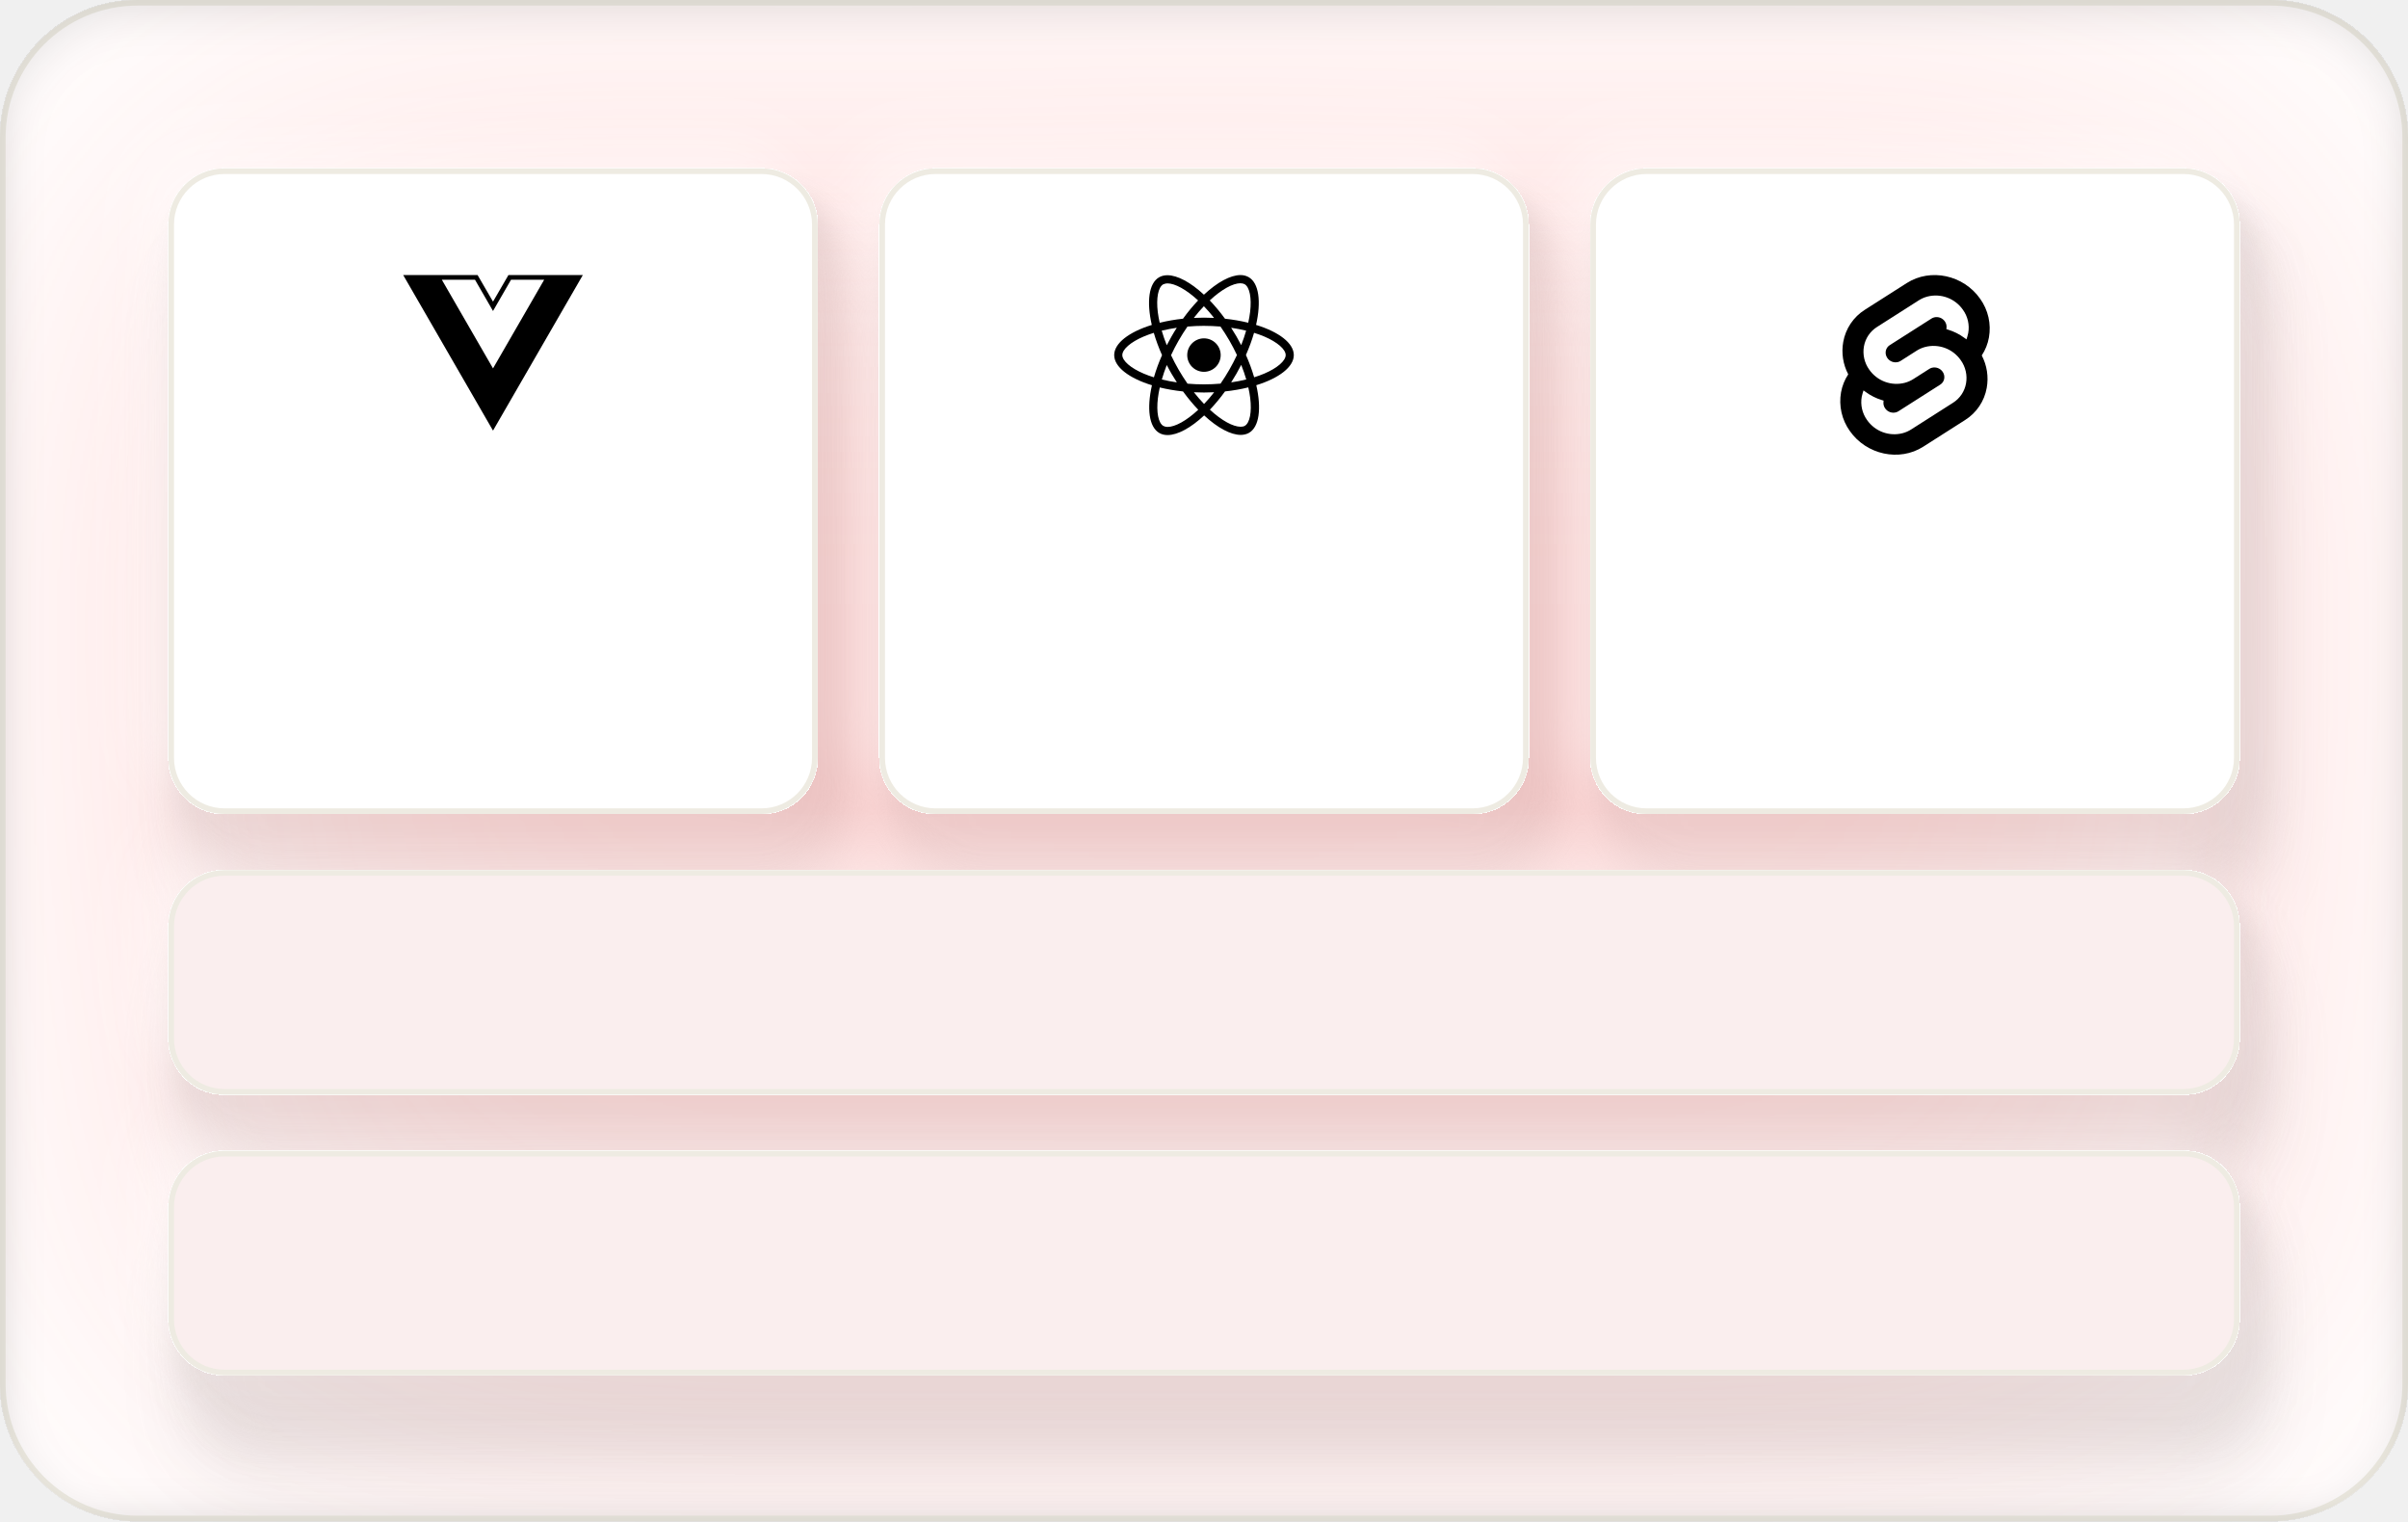
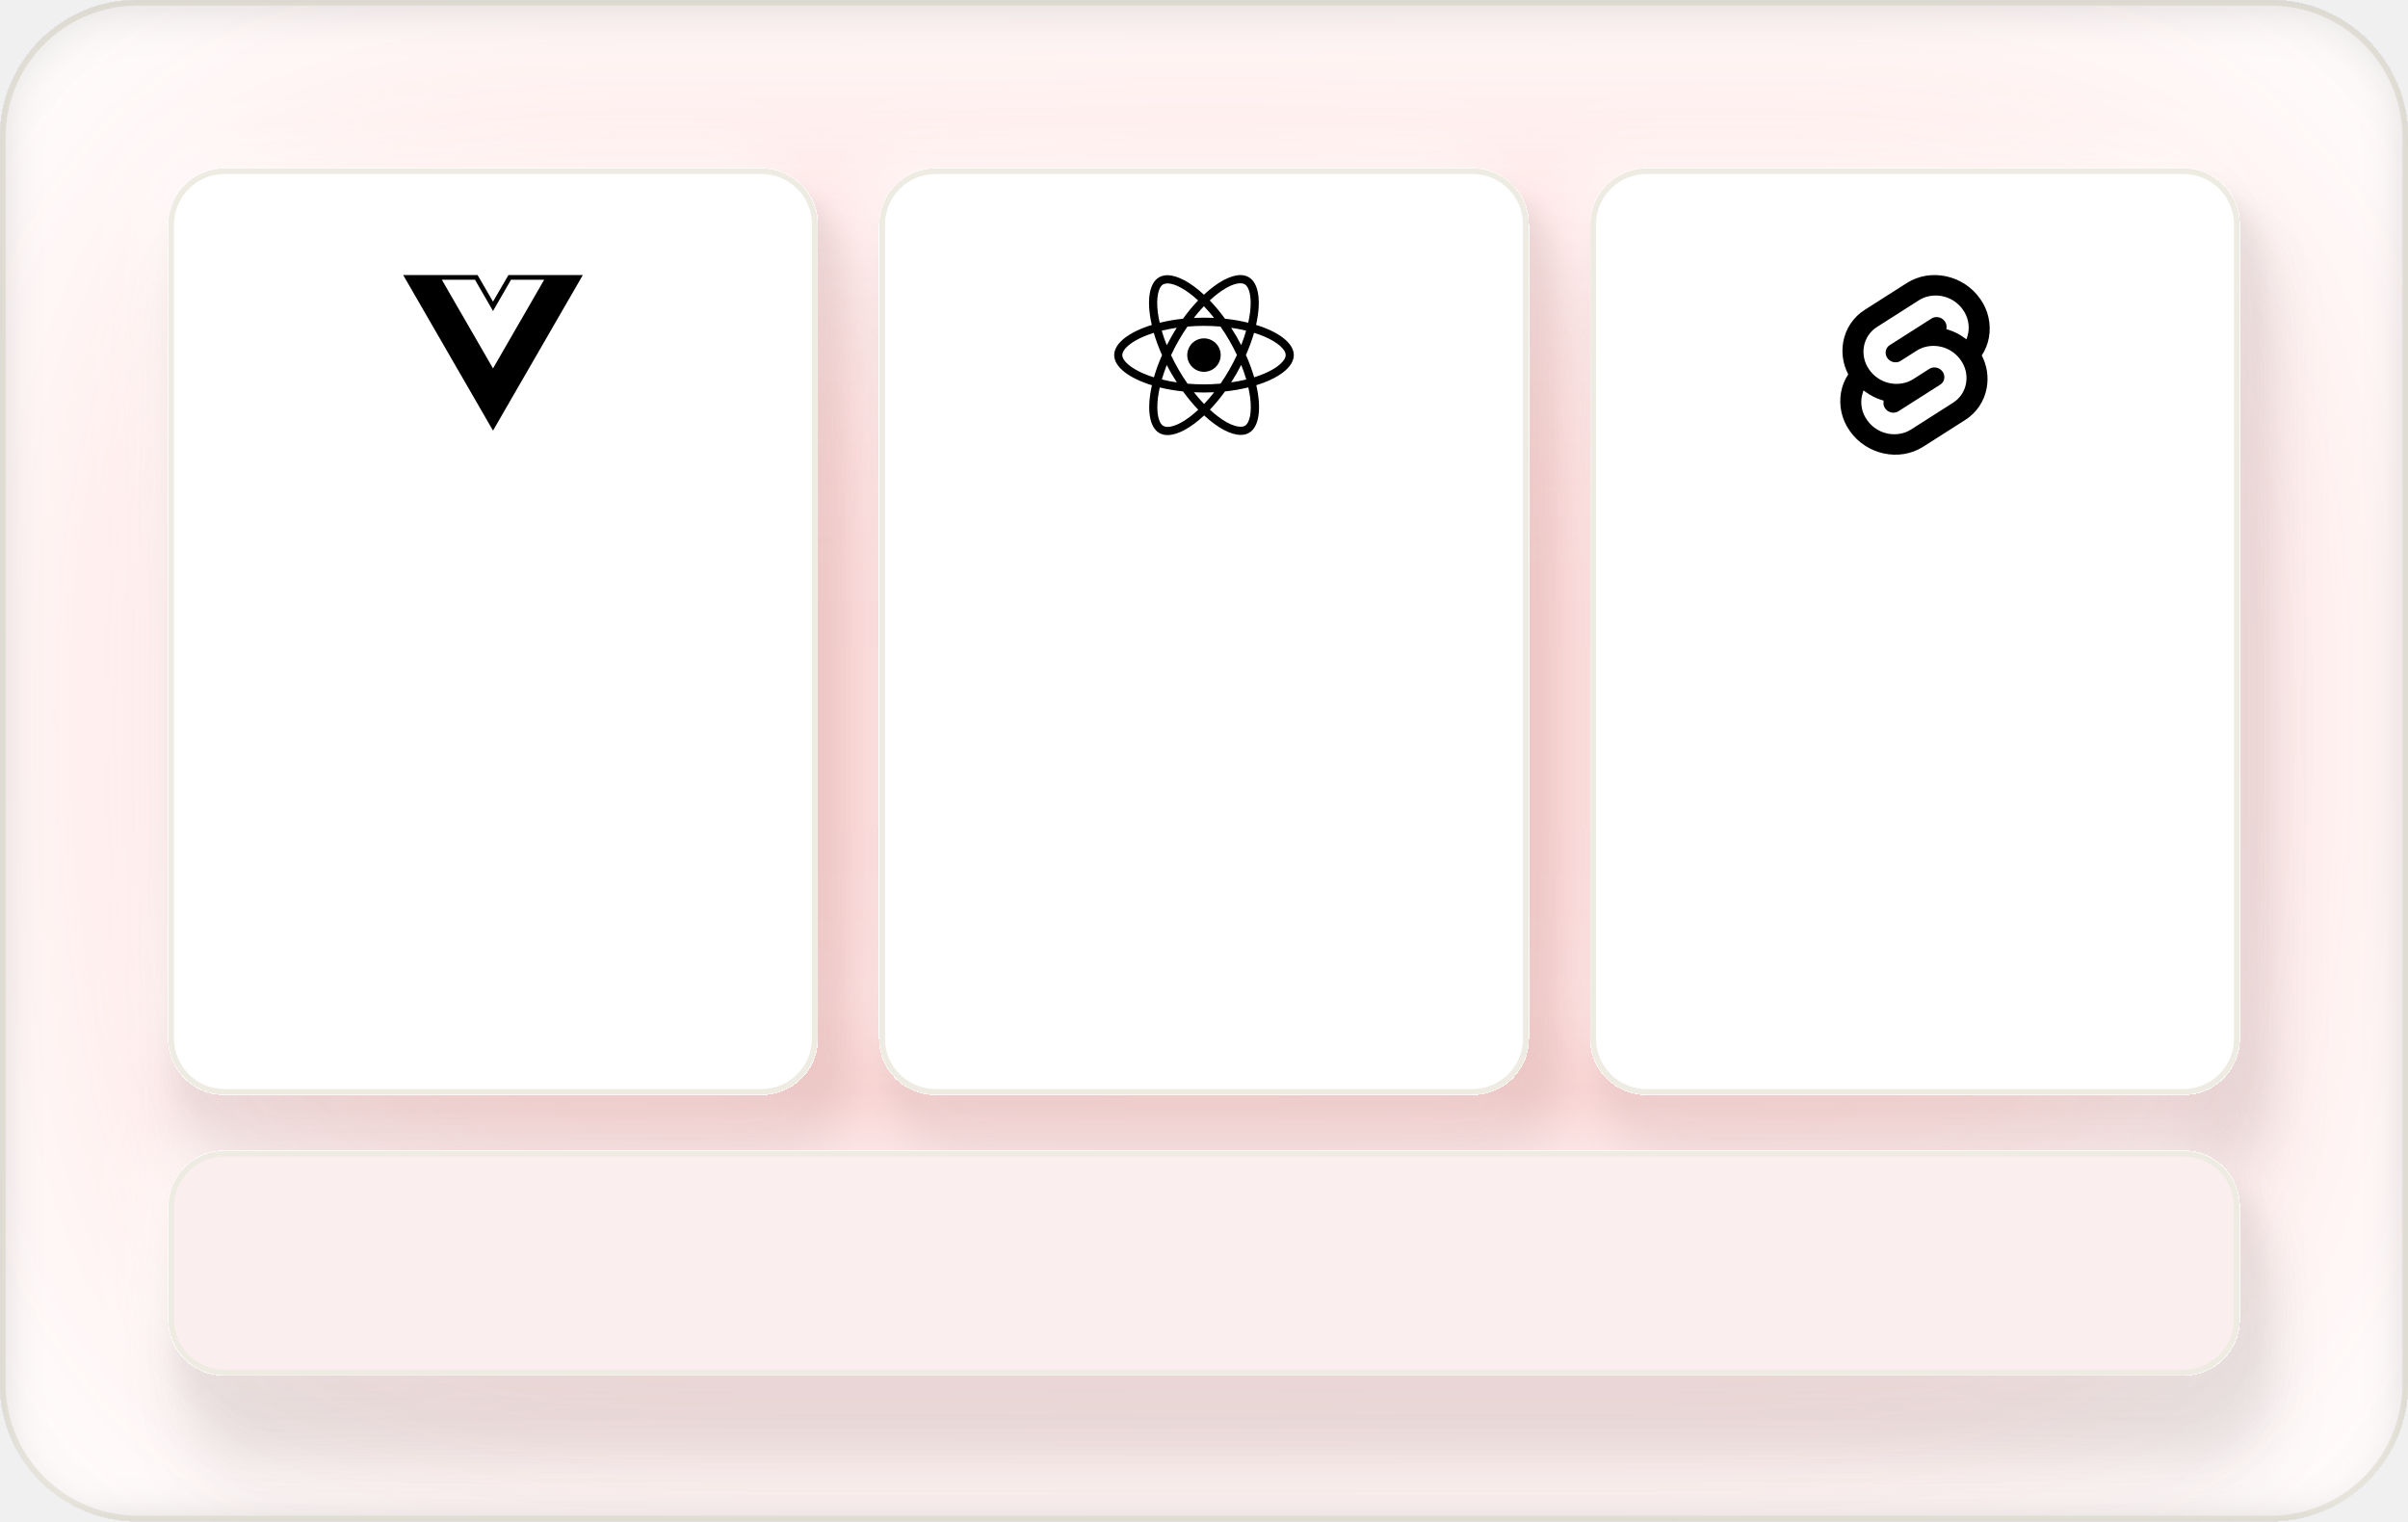
- <svg xmlns="http://www.w3.org/2000/svg" width="429" height="271" viewBox="0 0 429 271" fill="none">
-   <g filter="url(#filter0_i_120_383)">
-     <g clip-path="url(#clip0_120_383)">
-       <rect width="429" height="271" rx="24.5" fill="white" />
-       <g filter="url(#filter1_ddddd_120_383)">
-         <rect x="30.5" y="30.5" width="114.667" height="114" rx="9.5" fill="white" />
-         <rect x="30.5" y="30.5" width="114.667" height="114" rx="9.5" stroke="#EEEBE2" />
-         <path d="M103.833 49H90.58L87.833 53.733L85.087 49H71.833L87.833 76.707L103.833 49ZM87.833 65.627L78.713 49.827H84.62L87.833 55.4L91.047 49.827H96.953L87.833 65.627Z" fill="black" />
-         <rect x="157.167" y="30.5" width="114.667" height="114" rx="9.5" fill="white" />
-         <rect x="157.167" y="30.5" width="114.667" height="114" rx="9.5" stroke="#EEEBE2" />
-         <path d="M217.473 63.254C217.473 64.044 217.159 64.802 216.601 65.361C216.042 65.92 215.284 66.235 214.493 66.235C213.703 66.235 212.944 65.921 212.385 65.362C211.826 64.803 211.512 64.044 211.512 63.254C211.512 62.463 211.826 61.705 212.385 61.146C212.944 60.587 213.702 60.273 214.492 60.272C215.283 60.272 216.041 60.586 216.6 61.145C217.159 61.705 217.473 62.463 217.473 63.254ZM221.004 49C219.209 49 216.861 50.28 214.487 52.496C212.113 50.292 209.764 49.027 207.971 49.027C207.424 49.027 206.927 49.151 206.496 49.398C204.663 50.455 204.252 53.75 205.199 57.884C201.14 59.138 198.5 61.142 198.5 63.254C198.5 65.374 201.153 67.383 205.224 68.627C204.285 72.778 204.704 76.078 206.541 77.134C206.968 77.383 207.461 77.5 208.011 77.5C209.804 77.5 212.153 76.22 214.528 74.002C216.901 76.207 219.251 77.472 221.044 77.472C221.591 77.472 222.088 77.352 222.519 77.106C224.351 76.05 224.763 72.755 223.816 68.619C227.86 67.376 230.5 65.368 230.5 63.254C230.5 61.134 227.847 59.124 223.776 57.878C224.715 53.731 224.296 50.428 222.459 49.371C222.014 49.121 221.514 48.993 221.004 49ZM220.997 50.454V50.462C221.297 50.462 221.539 50.52 221.741 50.631C222.629 51.14 223.015 53.078 222.715 55.57C222.643 56.183 222.525 56.83 222.381 57.49C221.018 57.16 219.634 56.922 218.239 56.778C217.407 55.631 216.501 54.541 215.525 53.515C217.648 51.542 219.641 50.459 220.999 50.455L220.997 50.454ZM207.971 50.48C209.32 50.48 211.323 51.558 213.451 53.52C212.536 54.48 211.624 55.57 210.757 56.776C209.359 56.92 207.972 57.16 206.607 57.494C206.463 56.868 206.35 56.236 206.268 55.6C205.961 53.11 206.34 51.174 207.22 50.658C207.473 50.538 207.753 50.487 207.971 50.48ZM214.48 54.547C215.088 55.173 215.692 55.868 216.293 56.632C215.707 56.606 215.107 56.587 214.5 56.587C213.886 56.586 213.281 56.601 212.687 56.632C213.273 55.87 213.88 55.172 214.48 54.547ZM214.5 58.048C215.487 58.048 216.469 58.094 217.436 58.172C217.978 58.949 218.504 59.776 219.013 60.652C219.508 61.507 219.961 62.371 220.371 63.247C219.96 64.12 219.509 64.994 219.02 65.847C218.513 66.727 217.989 67.564 217.447 68.34C215.49 68.512 213.521 68.514 211.564 68.347C211.005 67.542 210.478 66.715 209.987 65.867C209.492 65.013 209.039 64.148 208.629 63.272C209.041 62.384 209.492 61.515 209.98 60.667C210.487 59.787 211.011 58.952 211.553 58.176C212.533 58.089 213.516 58.046 214.5 58.046V58.048ZM209.653 58.387C209.333 58.89 209.013 59.404 208.715 59.934C208.416 60.454 208.134 60.975 207.868 61.499C207.515 60.624 207.215 59.752 206.967 58.903C207.82 58.703 208.72 58.524 209.653 58.387ZM219.333 58.387C220.261 58.523 221.153 58.695 222.008 58.903C221.768 59.746 221.468 60.612 221.128 61.48C220.584 60.419 219.985 59.386 219.335 58.387H219.333ZM223.417 59.287C224.064 59.488 224.675 59.709 225.251 59.951C227.56 60.938 229.053 62.228 229.053 63.252C229.047 64.276 227.553 65.572 225.244 66.552C224.684 66.792 224.071 67.008 223.437 67.21C223.037 65.854 222.547 64.527 221.971 63.236C222.571 61.88 223.051 60.556 223.417 59.284V59.287ZM205.557 59.292C205.928 60.572 206.417 61.902 207.024 63.266C206.451 64.548 205.968 65.869 205.576 67.218C204.931 67.018 204.317 66.794 203.749 66.551C201.44 65.568 199.947 64.276 199.947 63.252C199.947 62.228 201.44 60.93 203.749 59.951C204.309 59.711 204.923 59.495 205.557 59.292ZM221.128 64.999C221.481 65.875 221.781 66.748 222.029 67.596C221.176 67.806 220.275 67.983 219.341 68.116C219.991 67.109 220.586 66.068 221.128 64.999ZM207.868 65.026C208.135 65.548 208.415 66.07 208.721 66.592C209.028 67.113 209.341 67.621 209.661 68.116C208.762 67.986 207.87 67.814 206.987 67.602C207.227 66.762 207.528 65.892 207.867 65.024L207.868 65.026ZM222.393 69.008C222.543 69.666 222.66 70.299 222.732 70.906C223.039 73.396 222.66 75.332 221.78 75.85C221.584 75.97 221.329 76.02 221.029 76.02C219.68 76.02 217.677 74.944 215.549 72.98C216.464 72.02 217.376 70.932 218.243 69.727C219.719 69.57 221.115 69.328 222.393 69.008ZM206.62 69.022C207.9 69.334 209.295 69.575 210.763 69.731C211.643 70.938 212.556 72.034 213.476 72.992C211.349 74.97 209.353 76.052 207.996 76.052C207.74 76.053 207.487 75.993 207.259 75.876C206.371 75.37 205.985 73.431 206.285 70.939C206.357 70.326 206.476 69.68 206.62 69.022ZM212.7 69.875C213.288 69.903 213.885 69.918 214.493 69.92C215.108 69.921 215.712 69.906 216.307 69.875C215.72 70.638 215.113 71.335 214.513 71.962C213.905 71.334 213.301 70.638 212.7 69.875Z" fill="black" />
-         <rect x="283.833" y="30.5" width="114.667" height="114" rx="9.5" fill="white" />
-         <rect x="283.833" y="30.5" width="114.667" height="114" rx="9.5" stroke="#EEEBE2" />
-         <path d="M338.972 77.167C337.8 77.472 336.562 77.409 335.425 76.988C334.289 76.567 333.31 75.807 332.619 74.811C332.194 74.218 331.893 73.546 331.732 72.835C331.571 72.123 331.554 71.387 331.682 70.668C331.726 70.433 331.785 70.2 331.86 69.972L332 69.544L332.383 69.825C333.265 70.472 334.25 70.965 335.298 71.281L335.575 71.365L335.548 71.642C335.515 72.035 335.622 72.427 335.85 72.749C336.058 73.048 336.353 73.277 336.695 73.404C337.037 73.531 337.41 73.55 337.763 73.459C337.925 73.417 338.079 73.349 338.22 73.259L345.674 68.51C345.856 68.395 346.012 68.244 346.133 68.065C346.253 67.886 346.335 67.684 346.372 67.472C346.411 67.256 346.406 67.034 346.358 66.82C346.309 66.605 346.219 66.402 346.091 66.223C345.883 65.924 345.588 65.695 345.246 65.568C344.904 65.441 344.531 65.421 344.178 65.513C344.016 65.555 343.861 65.622 343.72 65.713L340.876 67.526C340.41 67.825 339.899 68.049 339.363 68.191C338.19 68.496 336.952 68.434 335.816 68.013C334.68 67.592 333.701 66.832 333.01 65.837C332.585 65.243 332.284 64.571 332.123 63.859C331.962 63.148 331.945 62.411 332.074 61.693C332.201 60.989 332.473 60.319 332.872 59.727C333.272 59.134 333.791 58.631 334.396 58.25L341.848 53.499C342.315 53.2 342.826 52.976 343.362 52.834C344.535 52.529 345.773 52.592 346.909 53.013C348.045 53.434 349.025 54.194 349.715 55.19C350.14 55.783 350.442 56.455 350.603 57.166C350.764 57.878 350.781 58.614 350.652 59.333C350.609 59.568 350.549 59.801 350.474 60.029L350.334 60.456L349.952 60.176C349.071 59.528 348.084 59.035 347.036 58.719L346.759 58.635L346.786 58.359C346.82 57.966 346.713 57.573 346.484 57.251C346.276 56.952 345.981 56.723 345.639 56.596C345.297 56.47 344.924 56.451 344.571 56.542C344.409 56.584 344.255 56.652 344.114 56.742L336.66 61.491C336.478 61.606 336.322 61.758 336.202 61.936C336.081 62.115 336 62.316 335.962 62.529C335.923 62.745 335.928 62.967 335.977 63.181C336.025 63.396 336.115 63.599 336.243 63.778C336.451 64.078 336.746 64.306 337.088 64.433C337.43 64.56 337.803 64.58 338.156 64.489C338.319 64.446 338.474 64.378 338.615 64.287L341.458 62.474C341.925 62.175 342.435 61.951 342.971 61.81C344.144 61.505 345.382 61.567 346.518 61.988C347.654 62.41 348.634 63.169 349.324 64.165C349.749 64.758 350.051 65.43 350.211 66.142C350.372 66.854 350.389 67.59 350.26 68.308C350.134 69.013 349.862 69.682 349.462 70.275C349.062 70.868 348.543 71.371 347.938 71.752L340.486 76.502C340.019 76.801 339.508 77.025 338.972 77.167ZM352.783 53.234C349.812 48.98 343.943 47.721 339.7 50.425L332.247 55.174C331.24 55.807 330.376 56.643 329.711 57.629C329.046 58.615 328.595 59.73 328.386 60.901C328.03 62.873 328.342 64.907 329.274 66.682C328.635 67.649 328.199 68.736 327.994 69.876C327.781 71.071 327.81 72.295 328.077 73.478C328.345 74.661 328.846 75.779 329.551 76.766C332.523 81.019 338.391 82.279 342.634 79.576L350.087 74.827C351.094 74.195 351.958 73.358 352.623 72.372C353.288 71.386 353.739 70.272 353.948 69.1C354.304 67.128 353.992 65.094 353.062 63.319C353.7 62.352 354.135 61.265 354.339 60.124C354.552 58.93 354.524 57.706 354.256 56.522C353.989 55.339 353.488 54.221 352.783 53.234Z" fill="black" />
-         <rect x="30.5" y="155.5" width="368" height="39" rx="9.5" fill="#FAEEEE" />
-         <rect x="30.5" y="155.5" width="368" height="39" rx="9.5" stroke="#EEEBE2" />
-         <rect x="30.5" y="205.5" width="368" height="39" rx="9.5" fill="#FAEEEE" />
-         <rect x="30.5" y="205.5" width="368" height="39" rx="9.5" stroke="#EEEBE2" />
+ <svg xmlns="http://www.w3.org/2000/svg" width="429" height="271" fill="none">
+   <g filter="url(#a)">
+     <g clip-path="url(#b)">
+       <rect width="429" height="271" fill="#fff" rx="24.5" />
+       <g filter="url(#c)">
+         <rect width="114.667" height="164" x="30.5" y="30.5" fill="#fff" rx="9.5" />
+         <rect width="114.667" height="164" x="30.5" y="30.5" stroke="#EEEBE2" rx="9.5" />
+         <path fill="#000" d="M103.833 49H90.58l-2.747 4.733L85.087 49H71.833l16 27.707L103.833 49ZM87.833 65.627l-9.12-15.8H84.62L87.833 55.4l3.213-5.573h5.907l-9.12 15.8Z" />
+         <rect width="114.667" height="164" x="157.167" y="30.5" fill="#fff" rx="9.5" />
+         <rect width="114.667" height="164" x="157.167" y="30.5" stroke="#EEEBE2" rx="9.5" />
+         <path fill="#000" d="M217.473 63.254c0 .79-.314 1.549-.872 2.108a2.982 2.982 0 0 1-2.108.874c-.79 0-1.549-.314-2.108-.873a2.982 2.982 0 0 1 2.107-5.089c.791 0 1.549.314 2.108.873.559.559.873 1.317.873 2.108Zm3.531-14.253c-1.795 0-4.143 1.28-6.517 3.496-2.374-2.204-4.723-3.469-6.516-3.469-.547 0-1.044.124-1.475.371-1.833 1.057-2.244 4.352-1.297 8.487-4.059 1.253-6.699 3.257-6.699 5.369 0 2.12 2.653 4.129 6.724 5.373-.939 4.151-.52 7.451 1.317 8.507.427.249.92.367 1.47.367 1.793 0 4.142-1.28 6.517-3.499 2.373 2.205 4.723 3.471 6.516 3.471.547 0 1.044-.12 1.475-.367 1.832-1.056 2.244-4.351 1.297-8.487 4.044-1.243 6.684-3.251 6.684-5.365 0-2.12-2.653-4.129-6.724-5.376.939-4.147.52-7.449-1.317-8.507a2.889 2.889 0 0 0-1.455-.371Zm-.007 1.453v.008c.3 0 .542.059.744.169.888.509 1.274 2.447.974 4.939-.072.613-.19 1.26-.334 1.92a31.313 31.313 0 0 0-4.142-.712 32.053 32.053 0 0 0-2.714-3.263c2.123-1.973 4.116-3.056 5.474-3.06l-.002-.001Zm-13.026.027c1.349 0 3.352 1.077 5.48 3.04-.915.96-1.827 2.049-2.694 3.256a30.648 30.648 0 0 0-4.15.717 19.607 19.607 0 0 1-.339-1.893c-.307-2.491.072-4.427.952-4.943.253-.12.533-.171.751-.177Zm6.509 4.067c.608.626 1.212 1.321 1.813 2.085-.586-.027-1.186-.045-1.793-.045a33.644 33.644 0 0 0-1.813.045c.586-.763 1.193-1.46 1.793-2.085Zm.02 3.501c.987 0 1.969.045 2.936.124.542.777 1.068 1.603 1.577 2.48.495.854.948 1.719 1.358 2.595-.411.873-.862 1.747-1.351 2.6-.507.88-1.031 1.717-1.573 2.493a34.135 34.135 0 0 1-5.883.007 35.801 35.801 0 0 1-1.577-2.48 33.574 33.574 0 0 1-1.358-2.595c.412-.888.863-1.757 1.351-2.605.507-.88 1.031-1.715 1.573-2.491.98-.087 1.963-.131 2.947-.131v.003Zm-4.847.339c-.32.503-.64 1.017-.938 1.547-.299.52-.581 1.042-.847 1.565a27.69 27.69 0 0 1-.901-2.596c.853-.2 1.753-.379 2.686-.516Zm9.68 0c.928.136 1.82.308 2.675.516-.24.843-.54 1.709-.88 2.577a34.767 34.767 0 0 0-1.793-3.093h-.002Zm4.084.9c.647.201 1.258.422 1.834.664 2.309.987 3.802 2.277 3.802 3.301-.006 1.024-1.5 2.32-3.809 3.3-.56.24-1.173.456-1.807.657-.4-1.355-.89-2.683-1.466-3.973.6-1.356 1.08-2.68 1.446-3.952v.003Zm-17.86.005c.371 1.28.86 2.609 1.467 3.973a30.67 30.67 0 0 0-1.448 3.952c-.645-.2-1.259-.424-1.827-.667-2.309-.983-3.802-2.275-3.802-3.299s1.493-2.323 3.802-3.301c.56-.24 1.174-.456 1.808-.659Zm15.571 5.707c.353.876.653 1.749.901 2.597a27.8 27.8 0 0 1-2.688.52 34.611 34.611 0 0 0 1.787-3.117Zm-13.26.027c.267.523.547 1.044.853 1.567.307.521.62 1.029.94 1.524a29.325 29.325 0 0 1-2.674-.515c.24-.84.541-1.709.88-2.577l.001.001Zm14.525 3.983c.15.657.267 1.291.339 1.897.307 2.491-.072 4.427-.952 4.944-.196.12-.451.171-.751.171-1.349 0-3.352-1.076-5.48-3.04.915-.96 1.827-2.048 2.694-3.253 1.476-.157 2.872-.399 4.15-.719Zm-15.773.013c1.28.312 2.675.553 4.143.709.88 1.207 1.793 2.303 2.713 3.261-2.127 1.977-4.123 3.06-5.48 3.06a1.601 1.601 0 0 1-.737-.176c-.888-.507-1.274-2.445-.974-4.937.072-.613.191-1.259.335-1.917Zm6.08.853c.588.029 1.185.044 1.793.045a33.889 33.889 0 0 0 1.814-.045c-.587.763-1.194 1.46-1.794 2.087-.608-.628-1.212-1.323-1.813-2.087Z" />
+         <rect width="114.667" height="164" x="283.833" y="30.5" fill="#fff" rx="9.5" />
+         <rect width="114.667" height="164" x="283.833" y="30.5" stroke="#EEEBE2" rx="9.5" />
+         <path fill="#000" d="M338.972 77.167a5.921 5.921 0 0 1-3.547-.179 5.922 5.922 0 0 1-2.806-2.177 5.462 5.462 0 0 1-.887-1.977 5.467 5.467 0 0 1-.05-2.166c.044-.236.103-.468.178-.696l.14-.428.383.28a9.6 9.6 0 0 0 2.915 1.456l.277.084-.027.277c-.033.393.074.785.302 1.107a1.786 1.786 0 0 0 1.913.711c.162-.042.316-.11.457-.2l7.454-4.749c.182-.115.338-.266.459-.445.12-.179.202-.381.239-.593a1.65 1.65 0 0 0-.014-.653 1.66 1.66 0 0 0-.267-.596 1.786 1.786 0 0 0-1.913-.711 1.604 1.604 0 0 0-.458.2l-2.844 1.813a5.324 5.324 0 0 1-1.513.665 5.92 5.92 0 0 1-3.547-.178 5.921 5.921 0 0 1-2.806-2.176 5.465 5.465 0 0 1-.887-1.977 5.452 5.452 0 0 1-.049-2.167 5.164 5.164 0 0 1 .798-1.966c.4-.593.919-1.096 1.524-1.477l7.452-4.751a5.337 5.337 0 0 1 1.514-.665 5.918 5.918 0 0 1 3.547.179 5.917 5.917 0 0 1 2.806 2.177c.425.593.727 1.265.888 1.976.161.712.178 1.448.049 2.166a5.218 5.218 0 0 1-.178.696l-.14.428-.382-.28a9.592 9.592 0 0 0-2.916-1.457l-.277-.084.027-.276a1.664 1.664 0 0 0-.302-1.108 1.784 1.784 0 0 0-.845-.655 1.787 1.787 0 0 0-1.068-.055 1.596 1.596 0 0 0-.457.2l-7.454 4.749a1.543 1.543 0 0 0-.458.445 1.539 1.539 0 0 0-.24.592c-.039.216-.034.439.015.653.048.215.138.417.266.596a1.786 1.786 0 0 0 1.913.711c.163-.043.318-.111.459-.201l2.843-1.813a5.327 5.327 0 0 1 1.513-.664 5.92 5.92 0 0 1 3.547.178 5.916 5.916 0 0 1 2.806 2.176c.425.593.727 1.266.887 1.977.161.712.178 1.448.049 2.167a5.135 5.135 0 0 1-.798 1.967c-.4.593-.919 1.096-1.524 1.477l-7.452 4.749c-.467.299-.978.523-1.514.665Zm13.811-23.933c-2.971-4.253-8.84-5.513-13.083-2.809l-7.453 4.749a8.536 8.536 0 0 0-2.536 2.455 8.533 8.533 0 0 0-1.325 3.271 8.996 8.996 0 0 0 .888 5.781 8.532 8.532 0 0 0-1.28 3.195 9.101 9.101 0 0 0 .083 3.602 9.122 9.122 0 0 0 1.474 3.288c2.972 4.253 8.84 5.513 13.083 2.811l7.453-4.749a8.536 8.536 0 0 0 2.536-2.455 8.533 8.533 0 0 0 1.325-3.272 9.008 9.008 0 0 0-.886-5.781 8.529 8.529 0 0 0 1.277-3.195 9.085 9.085 0 0 0-.083-3.602 9.106 9.106 0 0 0-1.473-3.288Z" />
+         <rect width="368" height="39" x="30.5" y="205.5" fill="#FAEEEE" rx="9.5" />
+         <rect width="368" height="39" x="30.5" y="205.5" stroke="#EEEBE2" rx="9.5" />
      </g>
    </g>
-     <rect x="0.5" y="0.5" width="428" height="270" rx="24" stroke="#EEEBE2" />
+     <rect width="428" height="270" x=".5" y=".5" stroke="#EEEBE2" rx="24" />
  </g>
  <defs>
-     <filter id="filter0_i_120_383" x="0" y="0" width="429" height="273" filterUnits="userSpaceOnUse" color-interpolation-filters="sRGB">
+     <filter id="a" width="429" height="273" x="0" y="0" color-interpolation-filters="sRGB" filterUnits="userSpaceOnUse">
      <feFlood flood-opacity="0" result="BackgroundImageFix" />
-       <feBlend mode="normal" in="SourceGraphic" in2="BackgroundImageFix" result="shape" />
-       <feColorMatrix in="SourceAlpha" type="matrix" values="0 0 0 0 0 0 0 0 0 0 0 0 0 0 0 0 0 0 127 0" result="hardAlpha" />
+       <feBlend in="SourceGraphic" in2="BackgroundImageFix" result="shape" />
+       <feColorMatrix in="SourceAlpha" result="hardAlpha" values="0 0 0 0 0 0 0 0 0 0 0 0 0 0 0 0 0 0 127 0" />
      <feOffset dy="2" />
      <feGaussianBlur stdDeviation="4" />
-       <feComposite in2="hardAlpha" operator="arithmetic" k2="-1" k3="1" />
-       <feColorMatrix type="matrix" values="0 0 0 0 0 0 0 0 0 0 0 0 0 0 0 0 0 0 0.1 0" />
-       <feBlend mode="normal" in2="shape" result="effect1_innerShadow_120_383" />
+       <feComposite in2="hardAlpha" k2="-1" k3="1" operator="arithmetic" />
+       <feColorMatrix values="0 0 0 0 0 0 0 0 0 0 0 0 0 0 0 0 0 0 0.1 0" />
+       <feBlend in2="shape" result="effect1_innerShadow_120_383" />
    </filter>
-     <filter id="filter1_ddddd_120_383" x="-70" y="-66" width="569" height="415" filterUnits="userSpaceOnUse" color-interpolation-filters="sRGB">
+     <filter id="c" width="569" height="415" x="-70" y="-66" color-interpolation-filters="sRGB" filterUnits="userSpaceOnUse">
      <feFlood flood-opacity="0" result="BackgroundImageFix" />
-       <feColorMatrix in="SourceAlpha" type="matrix" values="0 0 0 0 0 0 0 0 0 0 0 0 0 0 0 0 0 0 127 0" result="hardAlpha" />
+       <feColorMatrix in="SourceAlpha" result="hardAlpha" values="0 0 0 0 0 0 0 0 0 0 0 0 0 0 0 0 0 0 127 0" />
      <feOffset dx="2" dy="4" />
      <feGaussianBlur stdDeviation="2" />
      <feComposite in2="hardAlpha" operator="out" />
-       <feColorMatrix type="matrix" values="0 0 0 0 0.906 0 0 0 0 0.906 0 0 0 0 0.906 0 0 0 1 0" />
-       <feBlend mode="normal" in2="BackgroundImageFix" result="effect1_dropShadow_120_383" />
-       <feColorMatrix in="SourceAlpha" type="matrix" values="0 0 0 0 0 0 0 0 0 0 0 0 0 0 0 0 0 0 127 0" result="hardAlpha" />
+       <feColorMatrix values="0 0 0 0 0.906 0 0 0 0 0.906 0 0 0 0 0.906 0 0 0 1 0" />
+       <feBlend in2="BackgroundImageFix" result="effect1_dropShadow_120_383" />
+       <feColorMatrix in="SourceAlpha" result="hardAlpha" values="0 0 0 0 0 0 0 0 0 0 0 0 0 0 0 0 0 0 127 0" />
      <feOffset dx="4" dy="8" />
      <feGaussianBlur stdDeviation="4" />
      <feComposite in2="hardAlpha" operator="out" />
-       <feColorMatrix type="matrix" values="0 0 0 0 0.897 0 0 0 0 0.897 0 0 0 0 0.897 0 0 0 1 0" />
-       <feBlend mode="normal" in2="effect1_dropShadow_120_383" result="effect2_dropShadow_120_383" />
-       <feColorMatrix in="SourceAlpha" type="matrix" values="0 0 0 0 0 0 0 0 0 0 0 0 0 0 0 0 0 0 127 0" result="hardAlpha" />
+       <feColorMatrix values="0 0 0 0 0.897 0 0 0 0 0.897 0 0 0 0 0.897 0 0 0 1 0" />
+       <feBlend in2="effect1_dropShadow_120_383" result="effect2_dropShadow_120_383" />
+       <feColorMatrix in="SourceAlpha" result="hardAlpha" values="0 0 0 0 0 0 0 0 0 0 0 0 0 0 0 0 0 0 127 0" />
      <feOffset dx="4" dy="16" />
      <feGaussianBlur stdDeviation="6" />
      <feComposite in2="hardAlpha" operator="out" />
-       <feColorMatrix type="matrix" values="0 0 0 0 0.899 0 0 0 0 0.899 0 0 0 0 0.899 0 0 0 1 0" />
-       <feBlend mode="normal" in2="effect2_dropShadow_120_383" result="effect3_dropShadow_120_383" />
-       <feColorMatrix in="SourceAlpha" type="matrix" values="0 0 0 0 0 0 0 0 0 0 0 0 0 0 0 0 0 0 127 0" result="hardAlpha" />
+       <feColorMatrix values="0 0 0 0 0.899 0 0 0 0 0.899 0 0 0 0 0.899 0 0 0 1 0" />
+       <feBlend in2="effect2_dropShadow_120_383" result="effect3_dropShadow_120_383" />
+       <feColorMatrix in="SourceAlpha" result="hardAlpha" values="0 0 0 0 0 0 0 0 0 0 0 0 0 0 0 0 0 0 127 0" />
      <feOffset dy="4" />
      <feGaussianBlur stdDeviation="50" />
      <feComposite in2="hardAlpha" operator="out" />
-       <feColorMatrix type="matrix" values="0 0 0 0 1 0 0 0 0 0.353 0 0 0 0 0.333 0 0 0 0.3 0" />
-       <feBlend mode="normal" in2="effect3_dropShadow_120_383" result="effect4_dropShadow_120_383" />
-       <feColorMatrix in="SourceAlpha" type="matrix" values="0 0 0 0 0 0 0 0 0 0 0 0 0 0 0 0 0 0 127 0" result="hardAlpha" />
+       <feColorMatrix values="0 0 0 0 1 0 0 0 0 0.353 0 0 0 0 0.333 0 0 0 0.3 0" />
+       <feBlend in2="effect3_dropShadow_120_383" result="effect4_dropShadow_120_383" />
+       <feColorMatrix in="SourceAlpha" result="hardAlpha" values="0 0 0 0 0 0 0 0 0 0 0 0 0 0 0 0 0 0 127 0" />
      <feOffset dx="-5" dy="-5" />
      <feGaussianBlur stdDeviation="5" />
      <feComposite in2="hardAlpha" operator="out" />
-       <feColorMatrix type="matrix" values="0 0 0 0 1 0 0 0 0 1 0 0 0 0 1 0 0 0 0.4 0" />
-       <feBlend mode="normal" in2="effect4_dropShadow_120_383" result="effect5_dropShadow_120_383" />
-       <feBlend mode="normal" in="SourceGraphic" in2="effect5_dropShadow_120_383" result="shape" />
+       <feColorMatrix values="0 0 0 0 1 0 0 0 0 1 0 0 0 0 1 0 0 0 0.4 0" />
+       <feBlend in2="effect4_dropShadow_120_383" result="effect5_dropShadow_120_383" />
+       <feBlend in="SourceGraphic" in2="effect5_dropShadow_120_383" result="shape" />
    </filter>
-     <clipPath id="clip0_120_383">
-       <rect width="429" height="271" rx="24.5" fill="white" />
+     <clipPath id="b">
+       <rect width="429" height="271" fill="#fff" rx="24.5" />
    </clipPath>
  </defs>
</svg>
